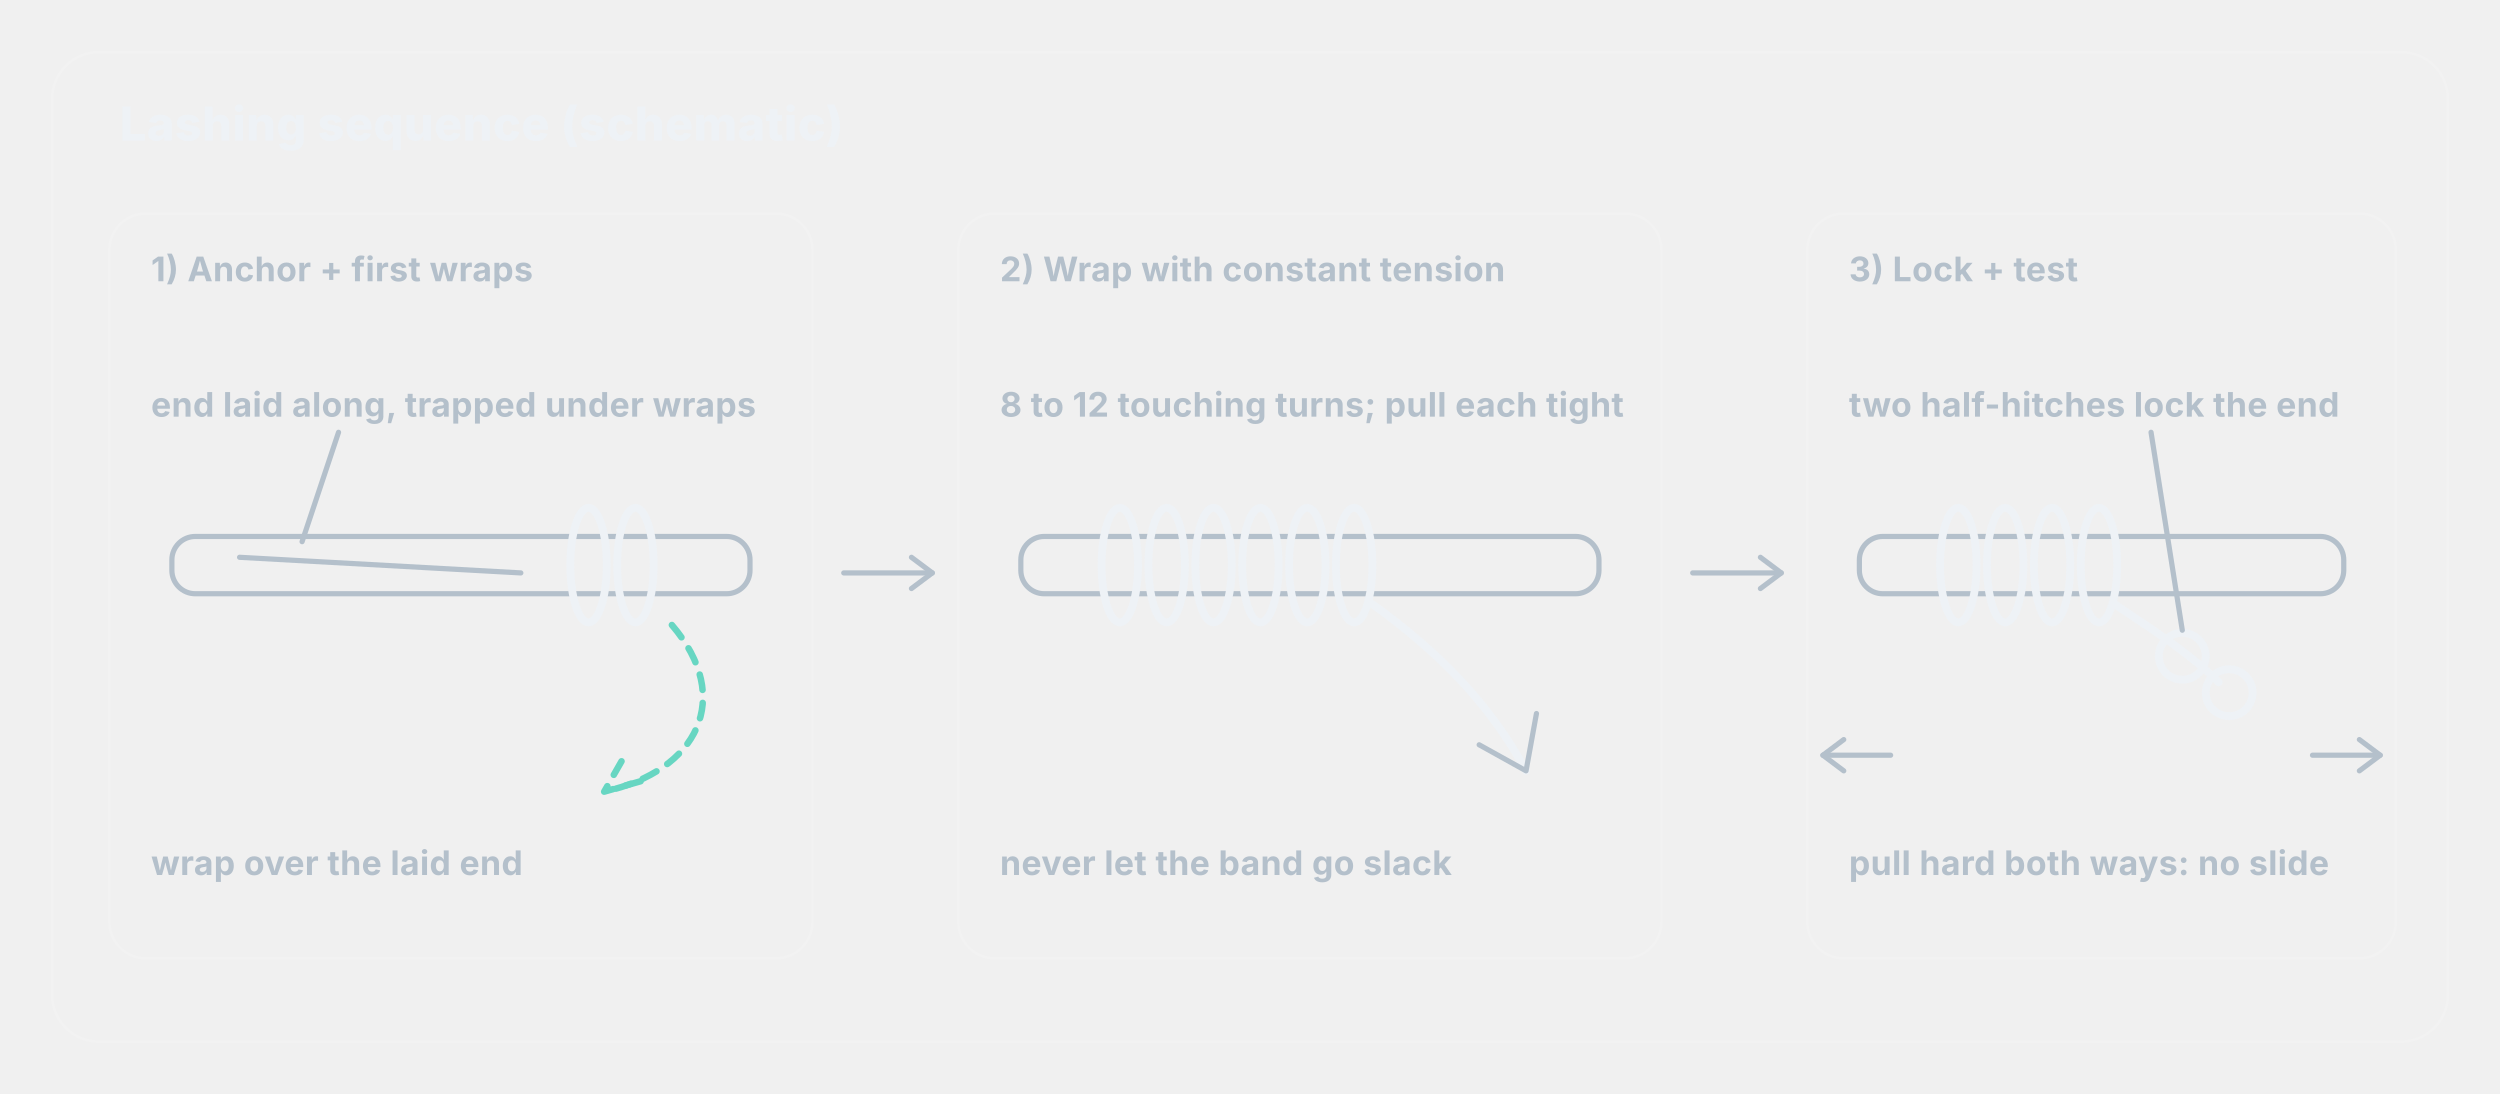
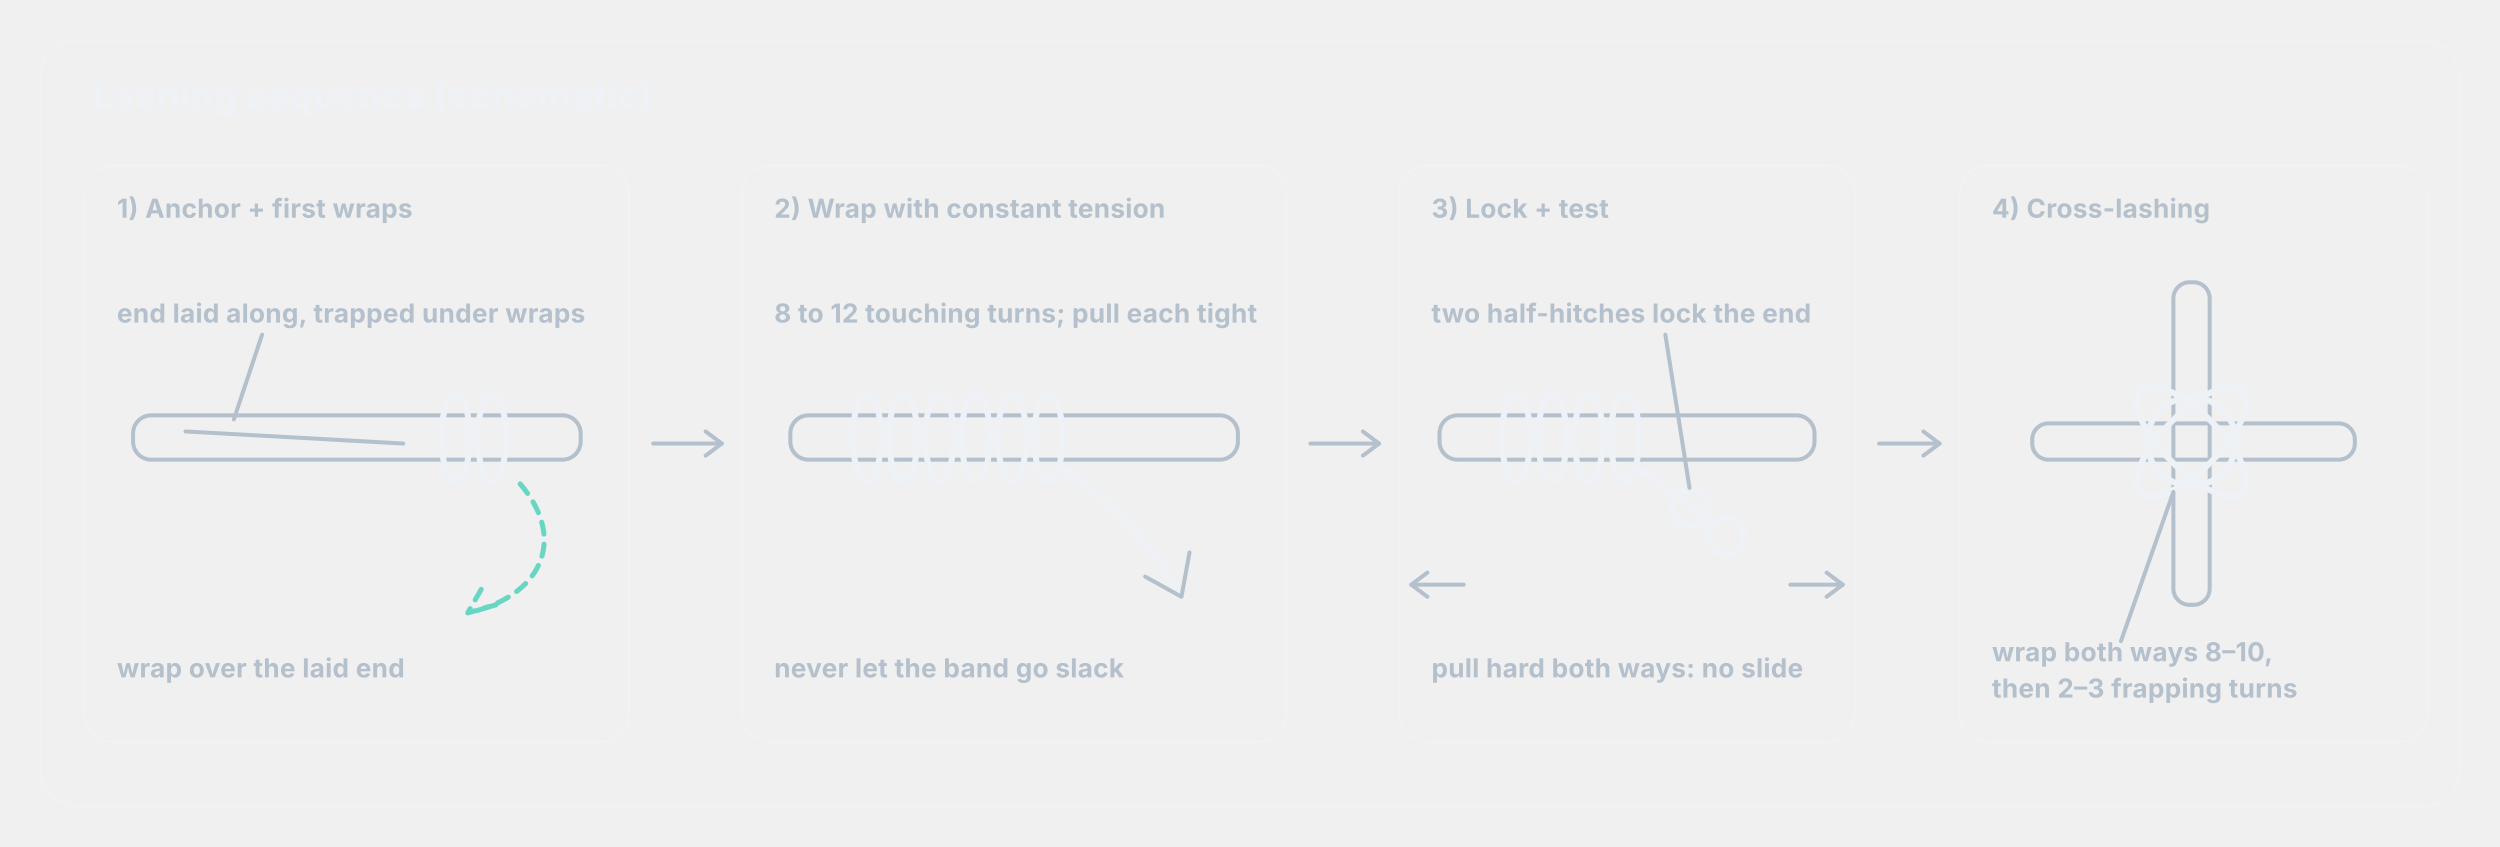
- <svg xmlns="http://www.w3.org/2000/svg" viewBox="0 0 960 420">
+ <svg xmlns="http://www.w3.org/2000/svg" viewBox="0 0 1240 420">
  <defs>
    <style>
      .panel { fill: #ffffff; fill-opacity: 0.03; stroke: #ffffff; stroke-opacity: 0.12; }
      .line { fill: none; stroke: #eef2f6; stroke-width: 3; stroke-linecap: round; stroke-linejoin: round; }
      .thin { fill: none; stroke: #b4c0cb; stroke-width: 2; stroke-linecap: round; stroke-linejoin: round; }
      .dashed { fill: none; stroke: #67d6c2; stroke-width: 2.5; stroke-linecap: round; stroke-linejoin: round; stroke-dasharray: 6 5; }
      .label { fill: #b4c0cb; font-family: ui-sans-serif, system-ui, -apple-system, "Segoe UI", sans-serif; font-size: 13px; font-weight: 700; letter-spacing: 0.01em; }
      .title { fill: #eef2f6; font-family: ui-sans-serif, system-ui, -apple-system, "Segoe UI", sans-serif; font-size: 18px; font-weight: 800; letter-spacing: 0.01em; }
    </style>
  </defs>
-   <rect class="panel" x="20" y="20" width="920" height="380" rx="18" />
+   <rect class="panel" x="20" y="20" width="1200" height="380" rx="18" />
  <text class="title" x="46" y="54">Lashing sequence (schematic)</text>
  <rect class="panel" x="42" y="82" width="270" height="286" rx="14" />
  <text class="label" x="58" y="108">1) Anchor + first wraps</text>
  <rect class="thin" x="66" y="206" width="222" height="22" rx="9" />
  <path class="thin" d="M 92 214 L 200 220" />
  <text class="label" x="58" y="160">end laid along, trapped under wraps</text>
  <path class="thin" d="M 130 166 L 116 208" />
  <ellipse class="line" cx="226" cy="217" rx="7" ry="22" />
  <ellipse class="line" cx="244" cy="217" rx="7" ry="22" />
  <path class="dashed" d="M 258 240 C 282 268, 268 296, 232 304" />
  <path class="dashed" d="M 246 300 L 232 304 L 240 290" />
  <text class="label" x="58" y="336">wrap over the laid end</text>
  <path class="thin" d="M 324 220 L 358 220" />
  <path class="thin" d="M 350 214 L 358 220 L 350 226" />
  <rect class="panel" x="368" y="82" width="270" height="286" rx="14" />
  <text class="label" x="384" y="108">2) Wrap with constant tension</text>
  <rect class="thin" x="392" y="206" width="222" height="22" rx="9" />
  <ellipse class="line" cx="430" cy="217" rx="7" ry="22" />
  <ellipse class="line" cx="448" cy="217" rx="7" ry="22" />
  <ellipse class="line" cx="466" cy="217" rx="7" ry="22" />
  <ellipse class="line" cx="484" cy="217" rx="7" ry="22" />
  <ellipse class="line" cx="502" cy="217" rx="7" ry="22" />
  <ellipse class="line" cx="520" cy="217" rx="7" ry="22" />
  <path class="line" d="M 527 232 C 552 250, 572 270, 586 296" />
  <path class="thin" d="M 590 274 L 586 296 L 568 286" />
  <text class="label" x="384" y="160">8 to 12 touching turns; pull each tight</text>
  <text class="label" x="384" y="336">never let the band go slack</text>
  <path class="thin" d="M 650 220 L 684 220" />
  <path class="thin" d="M 676 214 L 684 220 L 676 226" />
  <rect class="panel" x="694" y="82" width="226" height="286" rx="14" />
  <text class="label" x="710" y="108">3) Lock + test</text>
  <rect class="thin" x="714" y="206" width="186" height="22" rx="9" />
  <ellipse class="line" cx="752" cy="217" rx="7" ry="22" />
  <ellipse class="line" cx="770" cy="217" rx="7" ry="22" />
  <ellipse class="line" cx="788" cy="217" rx="7" ry="22" />
  <ellipse class="line" cx="806" cy="217" rx="7" ry="22" />
  <path class="line" d="M 812 232 C 830 244, 842 252, 852 262" />
  <circle class="line" cx="838" cy="252" r="9" />
  <circle class="line" cx="856" cy="266" r="9" />
  <text class="label" x="710" y="160">two half-hitches lock the end</text>
  <path class="thin" d="M 826 166 L 838 242" />
  <path class="thin" d="M 726 290 L 700 290" />
  <path class="thin" d="M 708 284 L 700 290 L 708 296" />
  <path class="thin" d="M 888 290 L 914 290" />
  <path class="thin" d="M 906 284 L 914 290 L 906 296" />
  <text class="label" x="710" y="336">pull hard both ways: no slide</text>
+   <path class="thin" d="M 932 220 L 962 220" />
+   <path class="thin" d="M 954 214 L 962 220 L 954 226" />
+   <rect class="panel" x="972" y="82" width="232" height="286" rx="14" />
+   <text class="label" x="988" y="108">4) Cross-lashing</text>
+   <rect class="thin" x="1078" y="140" width="18" height="160" rx="8" />
+   <rect class="thin" x="1008" y="210" width="160" height="18" rx="8" />
+   <ellipse class="line" cx="1087" cy="219" rx="14" ry="36" transform="rotate(45 1087 219)" />
+   <ellipse class="line" cx="1087" cy="219" rx="14" ry="36" transform="rotate(-45 1087 219)" />
+   <circle class="line" cx="1087" cy="219" r="22" />
+   <text class="label" x="988" y="328">wrap both ways 8–10,</text>
+   <text class="label" x="988" y="346">then 2–3 frapping turns</text>
+   <path class="thin" d="M 1052 318 L 1078 244" />
</svg>
